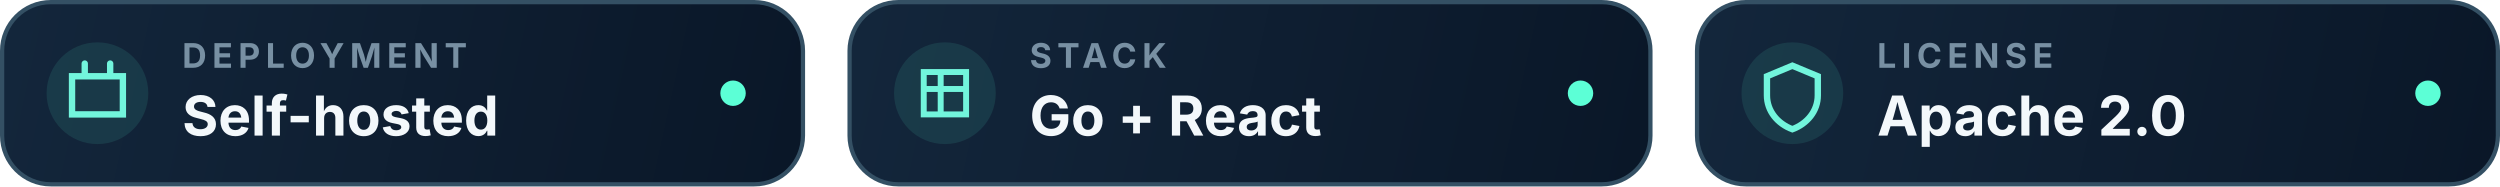
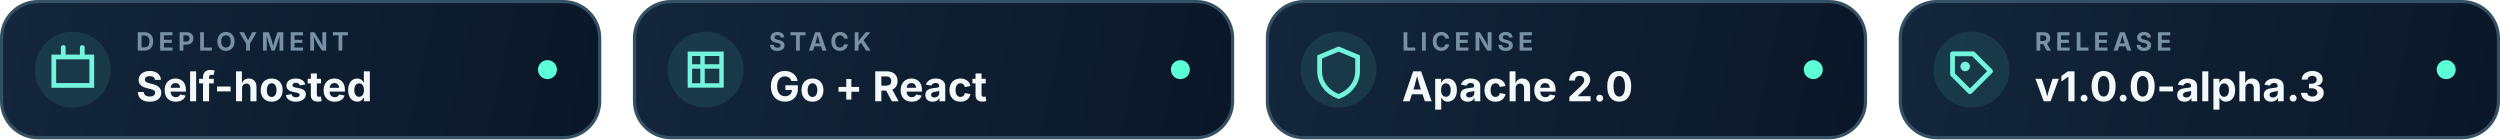
- <svg xmlns="http://www.w3.org/2000/svg" width="590" height="44" viewBox="0 0 590 44" fill="none">
+ <svg xmlns="http://www.w3.org/2000/svg" width="790" height="44" viewBox="0 0 790 44" fill="none" data-release-version="v1.0.0-alpha.3">
  <defs>
    <linearGradient id="b" x1="4" y1="2" x2="186" y2="42" gradientUnits="userSpaceOnUse">
      <stop stop-color="#13263b" />
      <stop offset="1" stop-color="#0a1728" />
    </linearGradient>
  </defs>
  <g>
    <rect x=".5" y=".5" width="189" height="43" rx="11.5" fill="url(#b)" stroke="#345064" />
    <circle cx="23" cy="22" r="12" fill="#5cffd6" fill-opacity=".1" />
    <path d="M17 18h12v9H17zM20 15v3M26 15v3" stroke="#72f5dc" stroke-width="1.5" stroke-linecap="round" />
    <text x="43" y="16" fill="#7890a3" font-family="Inter,system-ui,sans-serif" font-size="8" font-weight="700" letter-spacing="1.3">DEPLOYMENT</text>
    <text x="43" y="32" fill="#f3f8fb" font-family="Inter,system-ui,sans-serif" font-size="13" font-weight="700">Self-hosted</text>
    <circle cx="173" cy="22" r="3" fill="#5cffd6" />
  </g>
  <g transform="translate(200)">
    <rect x=".5" y=".5" width="189" height="43" rx="11.5" fill="url(#b)" stroke="#345064" />
    <circle cx="23" cy="22" r="12" fill="#5cffd6" fill-opacity=".1" />
    <path d="M18 17h10v10H18zM18 21h10M22 17v10" stroke="#72f5dc" stroke-width="1.4" />
    <text x="43" y="16" fill="#7890a3" font-family="Inter,system-ui,sans-serif" font-size="8" font-weight="700" letter-spacing="1.3">STACK</text>
    <text x="43" y="32" fill="#f3f8fb" font-family="Inter,system-ui,sans-serif" font-size="13" font-weight="700">Go + React</text>
    <circle cx="173" cy="22" r="3" fill="#5cffd6" />
  </g>
  <g transform="translate(400)">
    <rect x=".5" y=".5" width="189" height="43" rx="11.5" fill="url(#b)" stroke="#345064" />
    <circle cx="23" cy="22" r="12" fill="#5cffd6" fill-opacity=".1" />
    <path d="M23 15.5 29 18v4.5c0 3.7-2.5 6.7-6 8-3.5-1.3-6-4.3-6-8V18l6-2.5Z" stroke="#72f5dc" stroke-width="1.5" />
    <text x="43" y="16" fill="#7890a3" font-family="Inter,system-ui,sans-serif" font-size="8" font-weight="700" letter-spacing="1.3">LICENSE</text>
    <text x="43" y="32" fill="#f3f8fb" font-family="Inter,system-ui,sans-serif" font-size="13" font-weight="700">Apache 2.0</text>
    <circle cx="173" cy="22" r="3" fill="#5cffd6" />
  </g>
+   <g transform="translate(600)">
+     <rect x=".5" y=".5" width="189" height="43" rx="11.5" fill="url(#b)" stroke="#345064" />
+     <circle cx="23" cy="22" r="12" fill="#5cffd6" fill-opacity=".1" />
+     <path d="M17 17h6.5l5.5 5.5-6.5 6.5-5.5-5.5V17Z" stroke="#72f5dc" stroke-width="1.5" stroke-linejoin="round" />
+     <circle cx="21" cy="21" r="1.5" fill="#72f5dc" />
+     <text x="43" y="16" fill="#7890a3" font-family="Inter,system-ui,sans-serif" font-size="8" font-weight="700" letter-spacing="1.3">RELEASE</text>
+     <text id="release-version" x="43" y="32" fill="#f3f8fb" font-family="Inter,system-ui,sans-serif" font-size="13" font-weight="700">v1.0.0-alpha.3</text>
+     <circle cx="173" cy="22" r="3" fill="#5cffd6" />
+   </g>
</svg>
